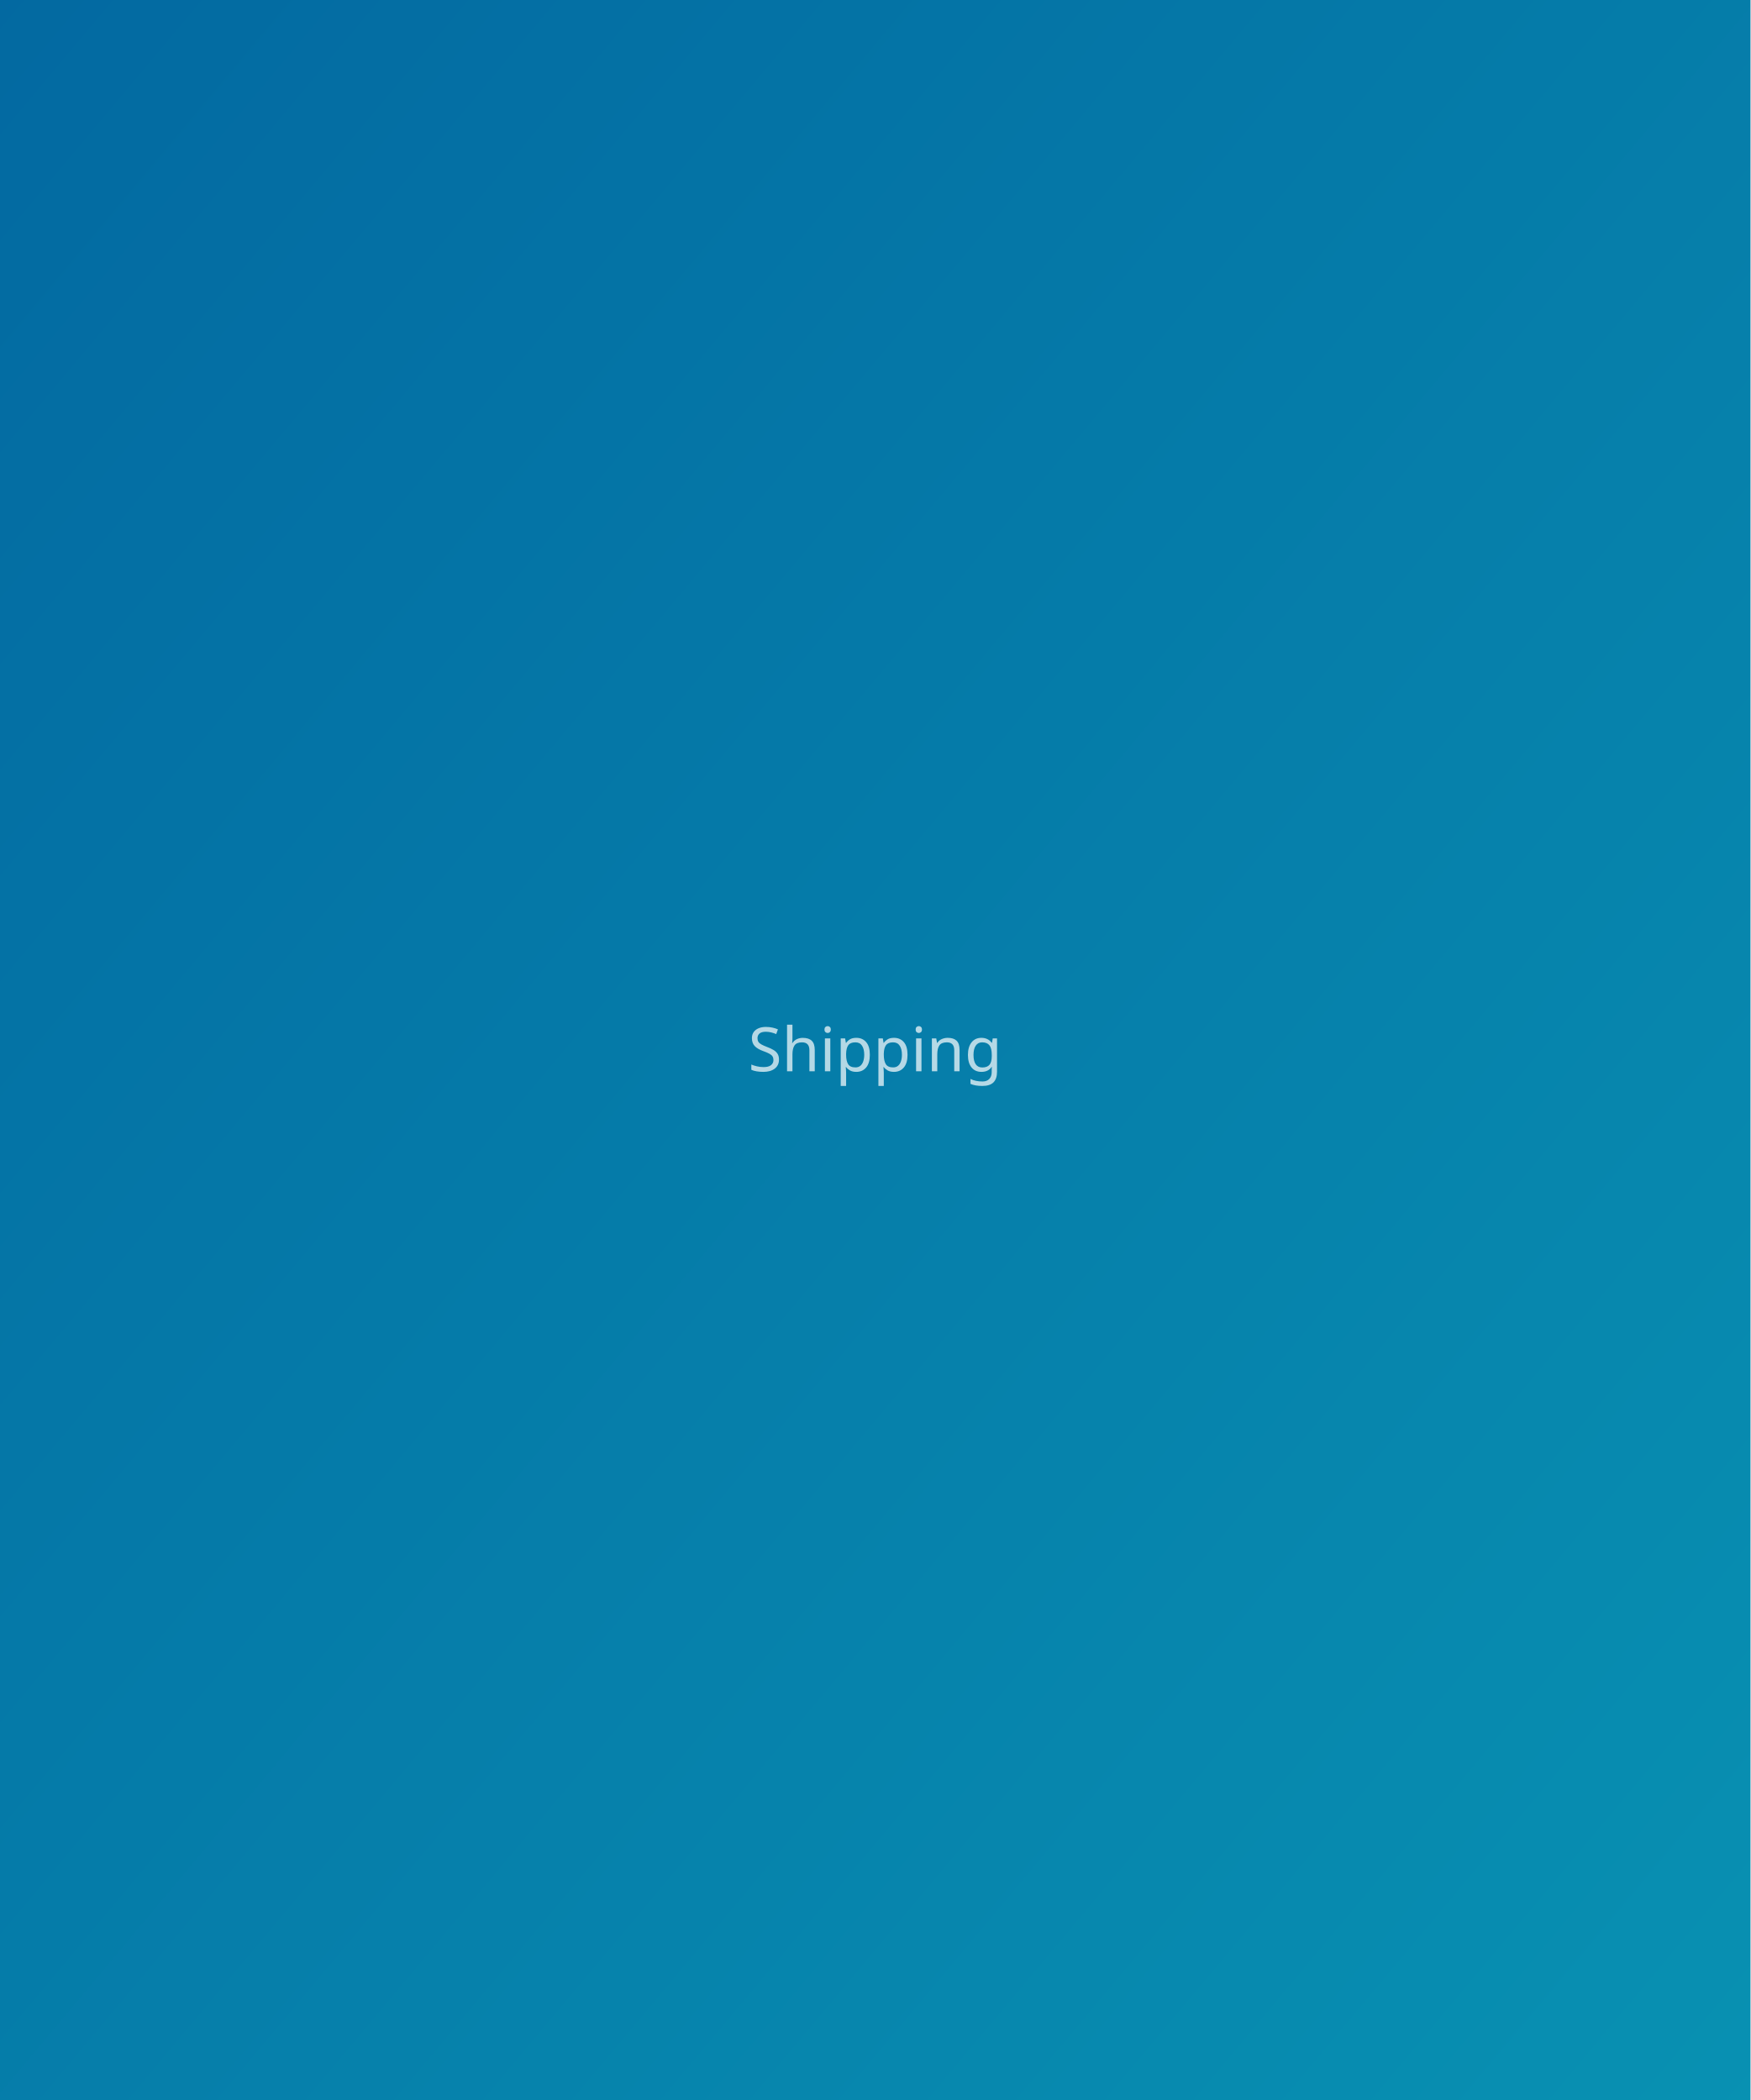
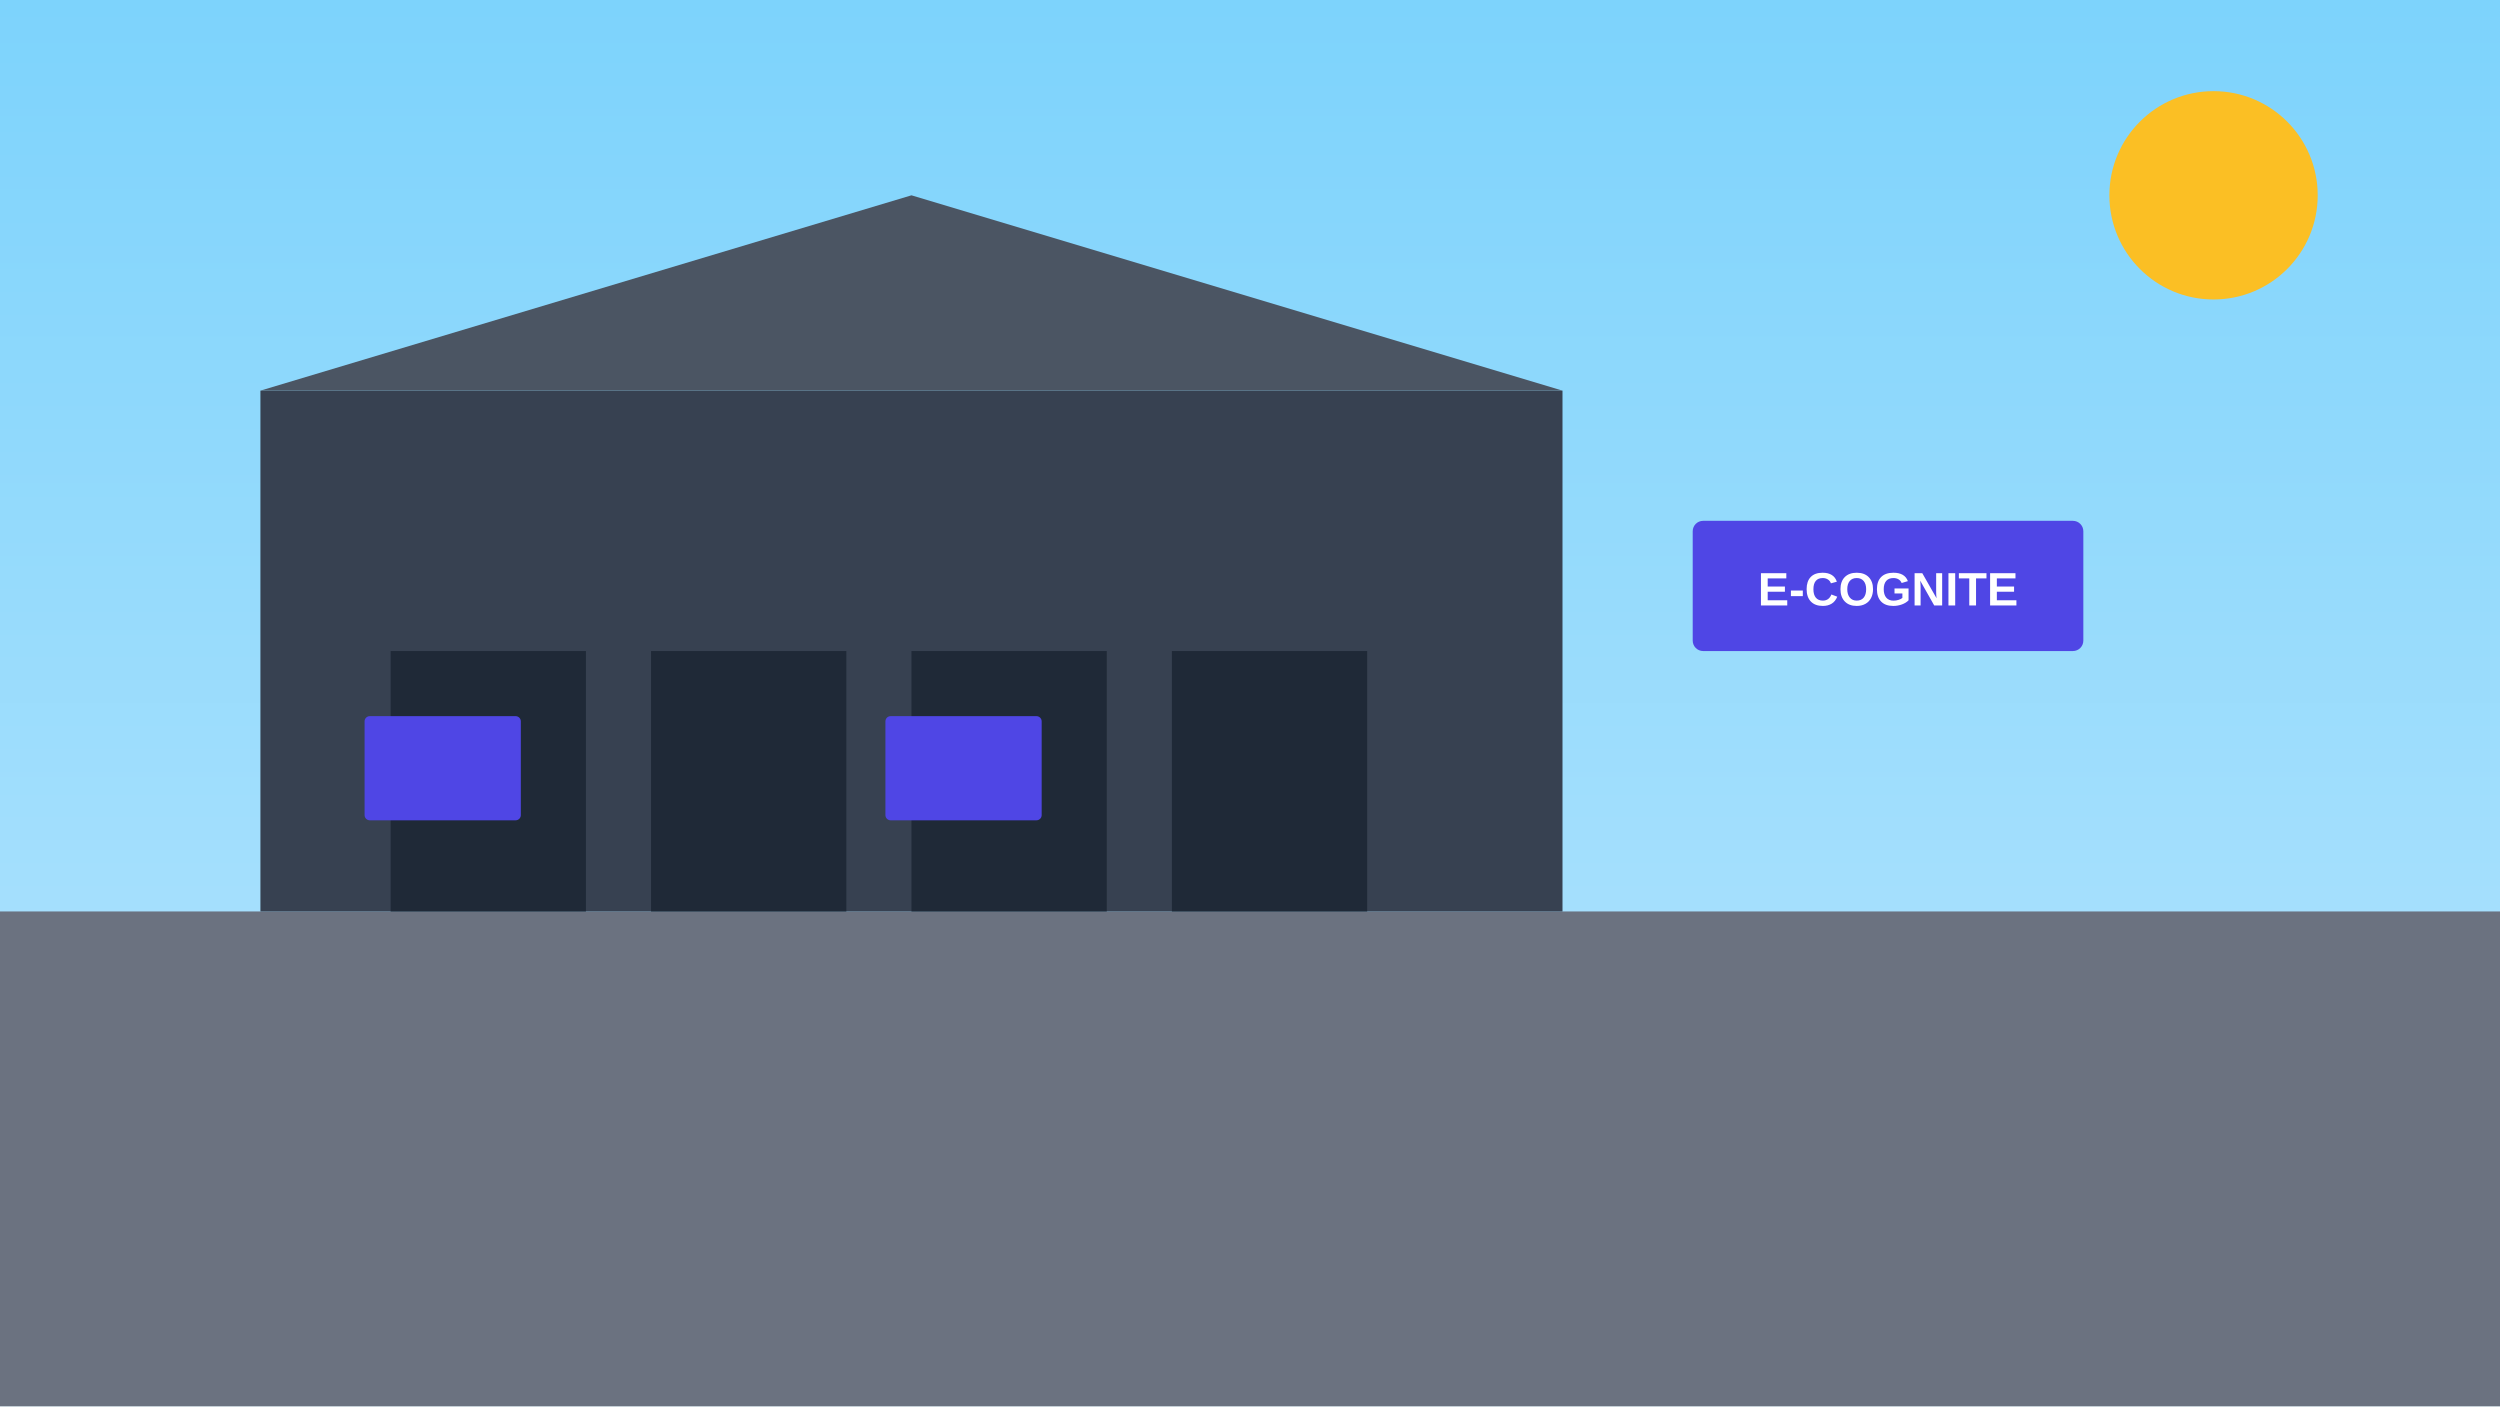
- <svg xmlns="http://www.w3.org/2000/svg" viewBox="0 0 800 960" width="800" height="960">
+ <svg xmlns="http://www.w3.org/2000/svg" viewBox="0 0 1920 1080">
  <defs>
-     <linearGradient id="g" x1="0%" y1="0%" x2="100%" y2="100%">
-       <stop offset="0%" style="stop-color:#0369a1" />
-       <stop offset="100%" style="stop-color:#0891b2" />
+     <linearGradient id="sky2" x1="0%" y1="0%" x2="0%" y2="100%">
+       <stop offset="0%" style="stop-color:#7dd3fc" />
+       <stop offset="100%" style="stop-color:#bae6fd" />
    </linearGradient>
  </defs>
-   <rect width="800" height="960" fill="url(#g)" />
-   <text x="400" y="480" font-family="system-ui,sans-serif" font-size="28" fill="rgba(255,255,255,0.7)" text-anchor="middle" dominant-baseline="middle">Shipping</text>
+   <rect width="1920" height="1080" fill="url(#sky2)" />
+   <rect x="0" y="700" width="1920" height="380" fill="#6b7280" />
+   <rect x="200" y="300" width="1000" height="400" fill="#374151" />
+   <polygon points="200,300 700,150 1200,300" fill="#4b5563" />
+   <rect x="300" y="500" width="150" height="200" fill="#1f2937" />
+   <rect x="500" y="500" width="150" height="200" fill="#1f2937" />
+   <rect x="700" y="500" width="150" height="200" fill="#1f2937" />
+   <rect x="900" y="500" width="150" height="200" fill="#1f2937" />
+   <rect x="280" y="550" width="120" height="80" fill="#4f46e5" rx="4" />
+   <rect x="680" y="550" width="120" height="80" fill="#4f46e5" rx="4" />
+   <rect x="1300" y="400" width="300" height="100" fill="#4f46e5" rx="8" />
+   <text x="1450" y="465" font-family="Arial" font-size="36" fill="white" text-anchor="middle" font-weight="bold">E-COGNITE</text>
+   <circle cx="1700" cy="150" r="80" fill="#fbbf24" />
</svg>
